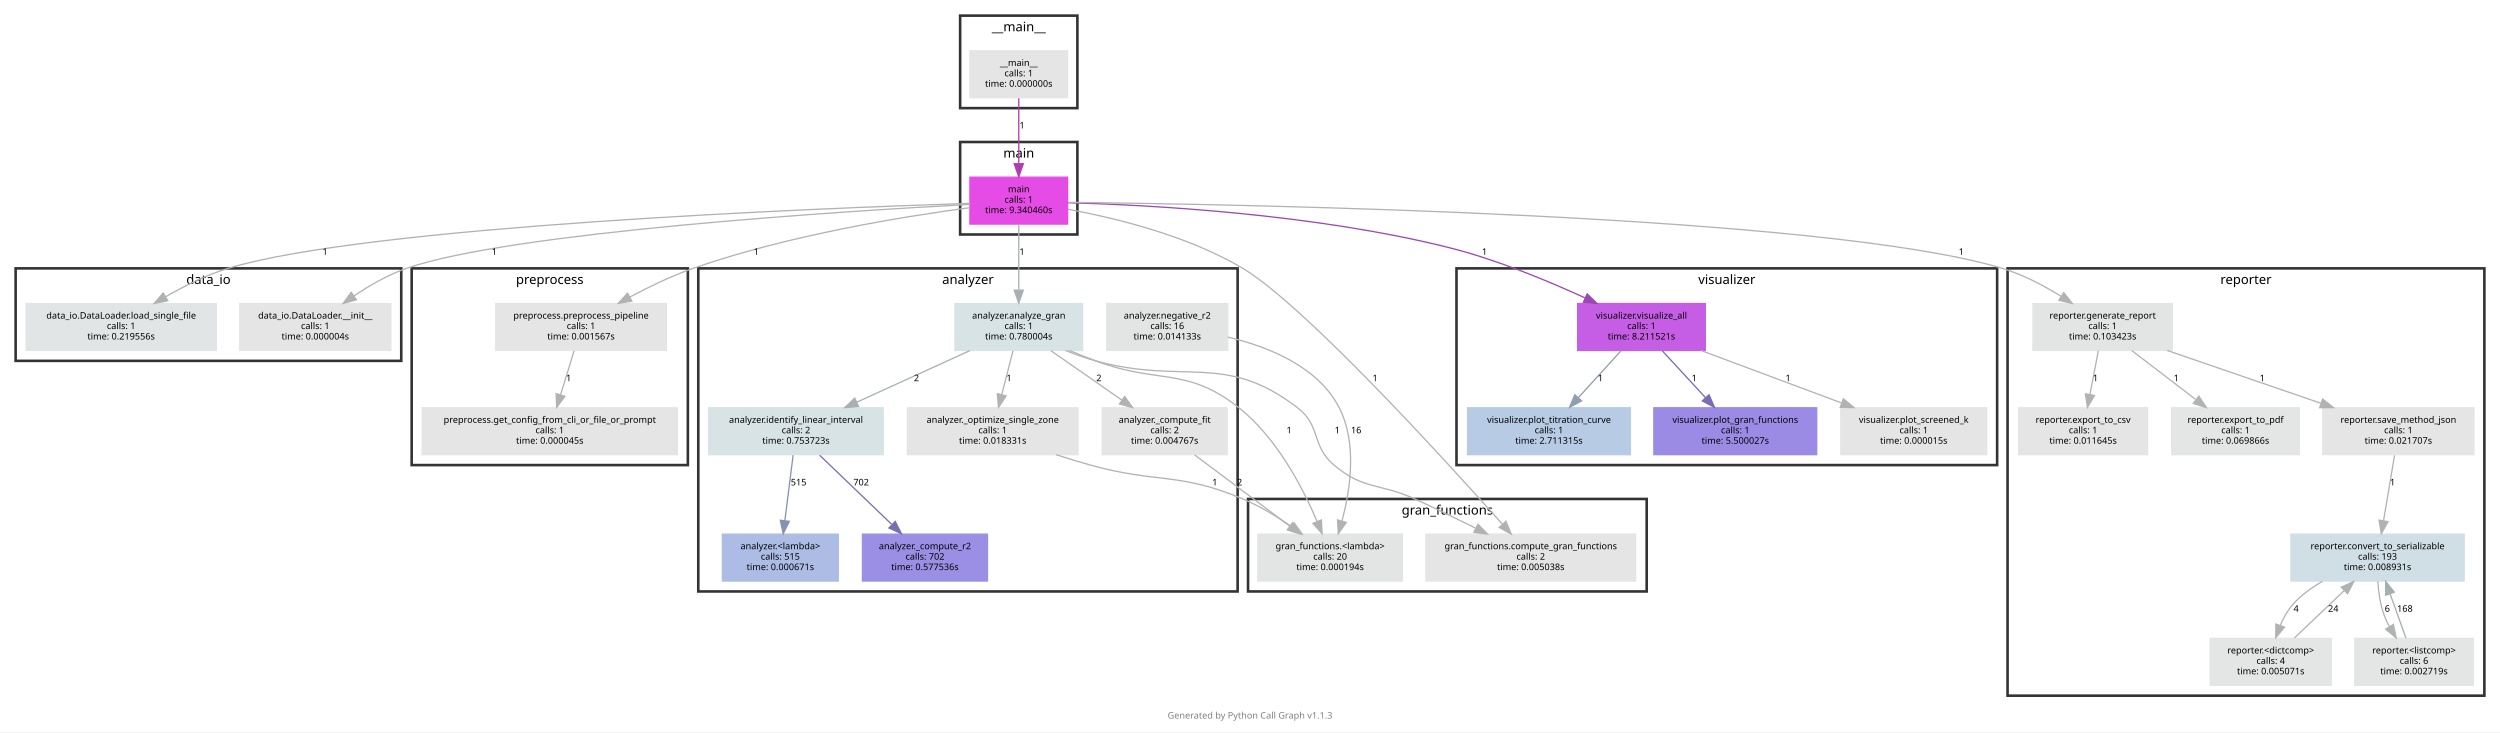
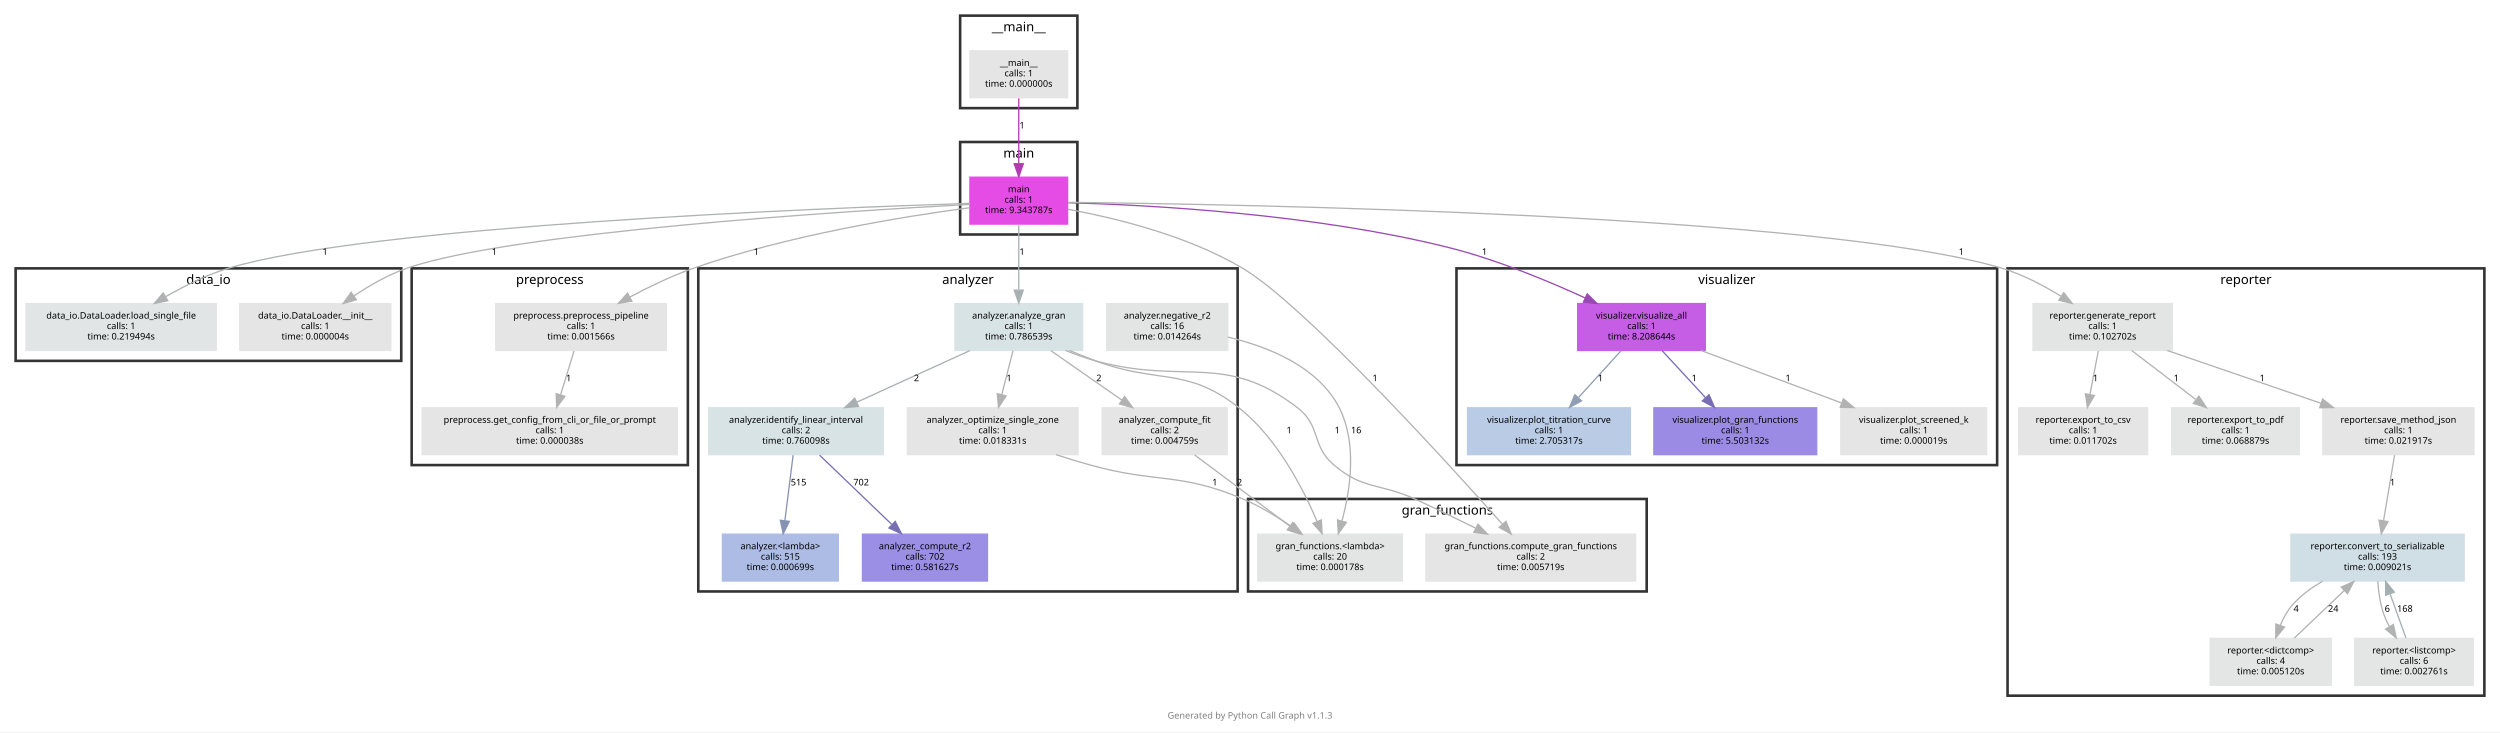
<svg xmlns="http://www.w3.org/2000/svg" width="1919pt" height="562pt" viewBox="0.00 0.00 1919.00 562.00">
  <g id="graph0" class="graph" transform="scale(1 1) rotate(0) translate(4 558)">
    <polygon fill="white" stroke="transparent" points="-4,4 -4,-558 1915,-558 1915,4 -4,4" />
    <text text-anchor="middle" x="955.5" y="-6.4" font-family="Verdana" font-size="7.00" fill="#000000" fill-opacity="0.498">Generated by Python Call Graph v1.1.3</text>
    <g id="clust1" class="cluster">
      <polygon fill="none" stroke="#000000" stroke-width="2" stroke-opacity="0.8" points="733,-475 733,-546 823,-546 823,-475 733,-475" />
      <text text-anchor="middle" x="778" y="-534" font-family="Verdana" font-size="10.00">__main__</text>
    </g>
    <g id="clust2" class="cluster">
      <polygon fill="none" stroke="#000000" stroke-width="2" stroke-opacity="0.8" points="733,-378 733,-449 823,-449 823,-378 733,-378" />
      <text text-anchor="middle" x="778" y="-437" font-family="Verdana" font-size="10.00">main</text>
    </g>
    <g id="clust3" class="cluster">
      <polygon fill="none" stroke="#000000" stroke-width="2" stroke-opacity="0.8" points="8,-281 8,-352 304,-352 304,-281 8,-281" />
      <text text-anchor="middle" x="156" y="-340" font-family="Verdana" font-size="10.00">data_io</text>
    </g>
    <g id="clust4" class="cluster">
      <polygon fill="none" stroke="#000000" stroke-width="2" stroke-opacity="0.8" points="312,-201 312,-352 524,-352 524,-201 312,-201" />
      <text text-anchor="middle" x="418" y="-340" font-family="Verdana" font-size="10.00">preprocess</text>
    </g>
    <g id="clust5" class="cluster">
      <polygon fill="none" stroke="#000000" stroke-width="2" stroke-opacity="0.8" points="954,-104 954,-175 1260,-175 1260,-104 954,-104" />
      <text text-anchor="middle" x="1107" y="-163" font-family="Verdana" font-size="10.00">gran_functions</text>
    </g>
    <g id="clust6" class="cluster">
      <polygon fill="none" stroke="#000000" stroke-width="2" stroke-opacity="0.8" points="532,-104 532,-352 946,-352 946,-104 532,-104" />
      <text text-anchor="middle" x="739" y="-340" font-family="Verdana" font-size="10.00">analyzer</text>
    </g>
    <g id="clust7" class="cluster">
      <polygon fill="none" stroke="#000000" stroke-width="2" stroke-opacity="0.8" points="1114,-201 1114,-352 1529,-352 1529,-201 1114,-201" />
      <text text-anchor="middle" x="1321.5" y="-340" font-family="Verdana" font-size="10.00">visualizer</text>
    </g>
    <g id="clust8" class="cluster">
      <polygon fill="none" stroke="#000000" stroke-width="2" stroke-opacity="0.8" points="1537,-24 1537,-352 1903,-352 1903,-24 1537,-24" />
      <text text-anchor="middle" x="1720" y="-340" font-family="Verdana" font-size="10.00">reporter</text>
    </g>
    <g id="node1" class="node">
      <polygon fill="#e5e5e5" stroke="#e5e5e5" points="815.5,-519 740.5,-519 740.5,-483 815.5,-483 815.5,-519" />
      <text text-anchor="middle" x="778" y="-507.4" font-family="Verdana" font-size="7.00" fill="#000000">__main__</text>
      <text text-anchor="middle" x="778" y="-499.4" font-family="Verdana" font-size="7.00" fill="#000000">calls: 1</text>
      <text text-anchor="middle" x="778" y="-491.4" font-family="Verdana" font-size="7.00" fill="#000000">time: 0.000000s</text>
    </g>
    <g id="node2" class="node">
      <polygon fill="#e54ce5" stroke="#e54ce5" points="815.5,-422 740.5,-422 740.5,-386 815.5,-386 815.5,-422" />
      <text text-anchor="middle" x="778" y="-410.4" font-family="Verdana" font-size="7.00" fill="#000000">main</text>
      <text text-anchor="middle" x="778" y="-402.4" font-family="Verdana" font-size="7.00" fill="#000000">calls: 1</text>
-       <text text-anchor="middle" x="778" y="-394.4" font-family="Verdana" font-size="7.00" fill="#000000">time: 9.340460s</text>
+       <text text-anchor="middle" x="778" y="-394.4" font-family="Verdana" font-size="7.00" fill="#000000">time: 9.343787s</text>
    </g>
    <g id="edge1" class="edge">
      <path fill="none" stroke="#b23bb2" d="M778,-482.58C778,-468.65 778,-448.86 778,-432.76" />
      <polygon fill="#b23bb2" stroke="#b23bb2" points="781.5,-432.31 778,-422.31 774.5,-432.31 781.5,-432.31" />
      <text text-anchor="middle" x="780.5" y="-459.4" font-family="Verdana" font-size="7.00" fill="#000000">1</text>
    </g>
    <g id="node3" class="node">
      <polygon fill="#e5e5e5" stroke="#e5e5e5" points="296,-325 180,-325 180,-289 296,-289 296,-325" />
      <text text-anchor="middle" x="238" y="-313.4" font-family="Verdana" font-size="7.00" fill="#000000">data_io.DataLoader.__init__</text>
      <text text-anchor="middle" x="238" y="-305.4" font-family="Verdana" font-size="7.00" fill="#000000">calls: 1</text>
      <text text-anchor="middle" x="238" y="-297.4" font-family="Verdana" font-size="7.00" fill="#000000">time: 0.000004s</text>
    </g>
    <g id="edge2" class="edge">
      <path fill="none" stroke="#b2b2b2" d="M740.35,-401.1C643.53,-395.87 387.85,-379.76 308,-352 293.82,-347.07 279.54,-338.82 267.61,-330.79" />
      <polygon fill="#b2b2b2" stroke="#b2b2b2" points="269.57,-327.89 259.37,-325.03 265.56,-333.63 269.57,-327.89" />
      <text text-anchor="middle" x="375.5" y="-362.4" font-family="Verdana" font-size="7.00" fill="#000000">1</text>
    </g>
    <g id="node4" class="node">
      <polygon fill="#e1e5e5" stroke="#e1e5e5" points="162,-325 16,-325 16,-289 162,-289 162,-325" />
      <text text-anchor="middle" x="89" y="-313.4" font-family="Verdana" font-size="7.00" fill="#000000">data_io.DataLoader.load_single_file</text>
      <text text-anchor="middle" x="89" y="-305.4" font-family="Verdana" font-size="7.00" fill="#000000">calls: 1</text>
-       <text text-anchor="middle" x="89" y="-297.4" font-family="Verdana" font-size="7.00" fill="#000000">time: 0.219556s</text>
+       <text text-anchor="middle" x="89" y="-297.4" font-family="Verdana" font-size="7.00" fill="#000000">time: 0.219494s</text>
    </g>
    <g id="edge3" class="edge">
      <path fill="none" stroke="#afb2b2" d="M740.28,-401.9C624.97,-398.2 278.4,-384.58 171,-352 154.51,-347 137.53,-338.53 123.33,-330.35" />
      <polygon fill="#afb2b2" stroke="#afb2b2" points="124.82,-327.16 114.43,-325.05 121.24,-333.17 124.82,-327.16" />
      <text text-anchor="middle" x="245.5" y="-362.4" font-family="Verdana" font-size="7.00" fill="#000000">1</text>
    </g>
    <g id="node5" class="node">
      <polygon fill="#e5e5e5" stroke="#e5e5e5" points="507.5,-325 376.5,-325 376.5,-289 507.5,-289 507.5,-325" />
      <text text-anchor="middle" x="442" y="-313.4" font-family="Verdana" font-size="7.00" fill="#000000">preprocess.preprocess_pipeline</text>
      <text text-anchor="middle" x="442" y="-305.4" font-family="Verdana" font-size="7.00" fill="#000000">calls: 1</text>
-       <text text-anchor="middle" x="442" y="-297.4" font-family="Verdana" font-size="7.00" fill="#000000">time: 0.001567s</text>
+       <text text-anchor="middle" x="442" y="-297.4" font-family="Verdana" font-size="7.00" fill="#000000">time: 0.001566s</text>
    </g>
    <g id="edge4" class="edge">
      <path fill="none" stroke="#b2b2b2" d="M740.3,-398.56C690.61,-391.97 600.95,-377.56 528,-352 511.49,-346.21 494.15,-337.83 479.4,-329.94" />
      <polygon fill="#b2b2b2" stroke="#b2b2b2" points="481.03,-326.84 470.58,-325.11 477.67,-332.98 481.03,-326.84" />
      <text text-anchor="middle" x="576.5" y="-362.4" font-family="Verdana" font-size="7.00" fill="#000000">1</text>
    </g>
    <g id="node7" class="node">
      <polygon fill="#e5e5e5" stroke="#e5e5e5" points="1251.5,-148 1090.5,-148 1090.5,-112 1251.5,-112 1251.5,-148" />
      <text text-anchor="middle" x="1171" y="-136.4" font-family="Verdana" font-size="7.00" fill="#000000">gran_functions.compute_gran_functions</text>
      <text text-anchor="middle" x="1171" y="-128.4" font-family="Verdana" font-size="7.00" fill="#000000">calls: 2</text>
-       <text text-anchor="middle" x="1171" y="-120.4" font-family="Verdana" font-size="7.00" fill="#000000">time: 0.005038s</text>
+       <text text-anchor="middle" x="1171" y="-120.4" font-family="Verdana" font-size="7.00" fill="#000000">time: 0.005719s</text>
    </g>
    <g id="edge5" class="edge">
      <path fill="none" stroke="#b2b2b2" d="M815.73,-397.37C852.1,-390.7 907.71,-377.17 950,-352 996.14,-324.54 1103.03,-207.45 1149.16,-155.73" />
      <polygon fill="#b2b2b2" stroke="#b2b2b2" points="1151.99,-157.81 1156.02,-148.01 1146.76,-153.16 1151.99,-157.81" />
      <text text-anchor="middle" x="1051.5" y="-265.4" font-family="Verdana" font-size="7.00" fill="#000000">1</text>
    </g>
    <g id="node9" class="node">
      <polygon fill="#d8e3e5" stroke="#d8e3e5" points="827,-325 729,-325 729,-289 827,-289 827,-325" />
      <text text-anchor="middle" x="778" y="-313.4" font-family="Verdana" font-size="7.00" fill="#000000">analyzer.analyze_gran</text>
      <text text-anchor="middle" x="778" y="-305.4" font-family="Verdana" font-size="7.00" fill="#000000">calls: 1</text>
-       <text text-anchor="middle" x="778" y="-297.4" font-family="Verdana" font-size="7.00" fill="#000000">time: 0.780004s</text>
+       <text text-anchor="middle" x="778" y="-297.4" font-family="Verdana" font-size="7.00" fill="#000000">time: 0.786539s</text>
    </g>
    <g id="edge6" class="edge">
      <path fill="none" stroke="#a8b0b2" d="M778,-385.58C778,-371.65 778,-351.86 778,-335.76" />
      <polygon fill="#a8b0b2" stroke="#a8b0b2" points="781.5,-335.31 778,-325.31 774.5,-335.31 781.5,-335.31" />
      <text text-anchor="middle" x="780.5" y="-362.4" font-family="Verdana" font-size="7.00" fill="#000000">1</text>
    </g>
    <g id="node16" class="node">
      <polygon fill="#c55ee5" stroke="#c55ee5" points="1305,-325 1207,-325 1207,-289 1305,-289 1305,-325" />
      <text text-anchor="middle" x="1256" y="-313.4" font-family="Verdana" font-size="7.00" fill="#000000">visualizer.visualize_all</text>
      <text text-anchor="middle" x="1256" y="-305.4" font-family="Verdana" font-size="7.00" fill="#000000">calls: 1</text>
-       <text text-anchor="middle" x="1256" y="-297.4" font-family="Verdana" font-size="7.00" fill="#000000">time: 8.211521s</text>
+       <text text-anchor="middle" x="1256" y="-297.4" font-family="Verdana" font-size="7.00" fill="#000000">time: 8.208644s</text>
    </g>
    <g id="edge7" class="edge">
      <path fill="none" stroke="#9949b2" d="M815.71,-402.41C877.63,-400.68 1004.33,-393.97 1108,-368 1144.37,-358.89 1183.6,-342.67 1212.54,-329.38" />
      <polygon fill="#9949b2" stroke="#9949b2" points="1214.35,-332.4 1221.93,-325.01 1211.39,-326.06 1214.35,-332.4" />
      <text text-anchor="middle" x="1135.5" y="-362.4" font-family="Verdana" font-size="7.00" fill="#000000">1</text>
    </g>
    <g id="node20" class="node">
      <polygon fill="#e3e5e5" stroke="#e3e5e5" points="1663.5,-325 1556.5,-325 1556.5,-289 1663.5,-289 1663.5,-325" />
      <text text-anchor="middle" x="1610" y="-313.4" font-family="Verdana" font-size="7.00" fill="#000000">reporter.generate_report</text>
      <text text-anchor="middle" x="1610" y="-305.4" font-family="Verdana" font-size="7.00" fill="#000000">calls: 1</text>
-       <text text-anchor="middle" x="1610" y="-297.4" font-family="Verdana" font-size="7.00" fill="#000000">time: 0.103423s</text>
+       <text text-anchor="middle" x="1610" y="-297.4" font-family="Verdana" font-size="7.00" fill="#000000">time: 0.102702s</text>
    </g>
    <g id="edge8" class="edge">
      <path fill="none" stroke="#b1b2b2" d="M815.73,-402.68C948.94,-401.2 1396.55,-393.21 1533,-352 1548.69,-347.26 1564.64,-338.86 1577.93,-330.66" />
      <polygon fill="#b1b2b2" stroke="#b1b2b2" points="1580.13,-333.4 1586.66,-325.06 1576.36,-327.51 1580.13,-333.4" />
      <text text-anchor="middle" x="1501.5" y="-362.4" font-family="Verdana" font-size="7.00" fill="#000000">1</text>
    </g>
    <g id="node6" class="node">
      <polygon fill="#e5e5e5" stroke="#e5e5e5" points="516,-245 320,-245 320,-209 516,-209 516,-245" />
      <text text-anchor="middle" x="418" y="-233.4" font-family="Verdana" font-size="7.00" fill="#000000">preprocess.get_config_from_cli_or_file_or_prompt</text>
      <text text-anchor="middle" x="418" y="-225.4" font-family="Verdana" font-size="7.00" fill="#000000">calls: 1</text>
-       <text text-anchor="middle" x="418" y="-217.4" font-family="Verdana" font-size="7.00" fill="#000000">time: 0.000045s</text>
+       <text text-anchor="middle" x="418" y="-217.4" font-family="Verdana" font-size="7.00" fill="#000000">time: 0.000038s</text>
    </g>
    <g id="edge9" class="edge">
      <path fill="none" stroke="#b2b2b2" d="M436.67,-288.69C433.63,-278.79 429.74,-266.16 426.31,-254.99" />
      <polygon fill="#b2b2b2" stroke="#b2b2b2" points="429.6,-253.79 423.31,-245.26 422.91,-255.85 429.6,-253.79" />
      <text text-anchor="middle" x="432.5" y="-265.4" font-family="Verdana" font-size="7.00" fill="#000000">1</text>
    </g>
    <g id="node8" class="node">
      <polygon fill="#e3e5e5" stroke="#e3e5e5" points="1072.5,-148 961.5,-148 961.5,-112 1072.5,-112 1072.5,-148" />
      <text text-anchor="middle" x="1017" y="-136.4" font-family="Verdana" font-size="7.00" fill="#000000">gran_functions.&lt;lambda&gt;</text>
      <text text-anchor="middle" x="1017" y="-128.4" font-family="Verdana" font-size="7.00" fill="#000000">calls: 20</text>
-       <text text-anchor="middle" x="1017" y="-120.4" font-family="Verdana" font-size="7.00" fill="#000000">time: 0.000194s</text>
+       <text text-anchor="middle" x="1017" y="-120.4" font-family="Verdana" font-size="7.00" fill="#000000">time: 0.000178s</text>
    </g>
    <g id="edge10" class="edge">
      <path fill="none" stroke="#b2b2b2" d="M813.97,-288.98C821.45,-285.95 829.38,-283.1 837,-281 905.19,-262.24 935.94,-288.11 992,-245 1010.37,-230.87 1002.28,-215.94 1020,-201 1042.84,-181.74 1054.82,-187.4 1082,-175 1097.31,-168.01 1113.88,-159.96 1128.53,-152.66" />
      <polygon fill="#b2b2b2" stroke="#b2b2b2" points="1130.47,-155.61 1137.85,-148 1127.34,-149.35 1130.47,-155.61" />
      <text text-anchor="middle" x="1022.5" y="-225.4" font-family="Verdana" font-size="7.00" fill="#000000">1</text>
    </g>
    <g id="edge14" class="edge">
      <path fill="none" stroke="#b2b2b2" d="M816.85,-288.99C823.53,-286.22 830.44,-283.46 837,-281 885.17,-262.95 906.62,-276.87 947,-245 975.97,-222.13 995.95,-183.73 1006.93,-157.89" />
      <polygon fill="#b2b2b2" stroke="#b2b2b2" points="1010.3,-158.91 1010.83,-148.33 1003.81,-156.27 1010.3,-158.91" />
      <text text-anchor="middle" x="985.5" y="-225.4" font-family="Verdana" font-size="7.00" fill="#000000">1</text>
    </g>
    <g id="node10" class="node">
      <polygon fill="#d8e3e5" stroke="#d8e3e5" points="674,-245 540,-245 540,-209 674,-209 674,-245" />
      <text text-anchor="middle" x="607" y="-233.4" font-family="Verdana" font-size="7.00" fill="#000000">analyzer.identify_linear_interval</text>
      <text text-anchor="middle" x="607" y="-225.4" font-family="Verdana" font-size="7.00" fill="#000000">calls: 2</text>
-       <text text-anchor="middle" x="607" y="-217.4" font-family="Verdana" font-size="7.00" fill="#000000">time: 0.753723s</text>
+       <text text-anchor="middle" x="607" y="-217.4" font-family="Verdana" font-size="7.00" fill="#000000">time: 0.760098s</text>
    </g>
    <g id="edge11" class="edge">
      <path fill="none" stroke="#a8b0b2" d="M740.47,-288.88C714.97,-277.25 681.05,-261.78 653.78,-249.34" />
      <polygon fill="#a8b0b2" stroke="#a8b0b2" points="654.99,-246.04 644.44,-245.08 652.08,-252.41 654.99,-246.04" />
      <text text-anchor="middle" x="699.5" y="-265.4" font-family="Verdana" font-size="7.00" fill="#000000">2</text>
    </g>
    <g id="node13" class="node">
      <polygon fill="#e5e5e5" stroke="#e5e5e5" points="938,-245 842,-245 842,-209 938,-209 938,-245" />
      <text text-anchor="middle" x="890" y="-233.4" font-family="Verdana" font-size="7.00" fill="#000000">analyzer._compute_fit</text>
      <text text-anchor="middle" x="890" y="-225.4" font-family="Verdana" font-size="7.00" fill="#000000">calls: 2</text>
-       <text text-anchor="middle" x="890" y="-217.4" font-family="Verdana" font-size="7.00" fill="#000000">time: 0.004767s</text>
+       <text text-anchor="middle" x="890" y="-217.4" font-family="Verdana" font-size="7.00" fill="#000000">time: 0.004759s</text>
    </g>
    <g id="edge12" class="edge">
      <path fill="none" stroke="#b2b2b2" d="M802.58,-288.88C818.63,-277.71 839.76,-262.99 857.24,-250.82" />
      <polygon fill="#b2b2b2" stroke="#b2b2b2" points="859.27,-253.66 865.48,-245.08 855.27,-247.92 859.27,-253.66" />
      <text text-anchor="middle" x="839.5" y="-265.4" font-family="Verdana" font-size="7.00" fill="#000000">2</text>
    </g>
    <g id="node14" class="node">
      <polygon fill="#e5e5e5" stroke="#e5e5e5" points="823.5,-245 692.5,-245 692.5,-209 823.5,-209 823.5,-245" />
      <text text-anchor="middle" x="758" y="-233.4" font-family="Verdana" font-size="7.00" fill="#000000">analyzer._optimize_single_zone</text>
      <text text-anchor="middle" x="758" y="-225.4" font-family="Verdana" font-size="7.00" fill="#000000">calls: 1</text>
      <text text-anchor="middle" x="758" y="-217.4" font-family="Verdana" font-size="7.00" fill="#000000">time: 0.018331s</text>
    </g>
    <g id="edge13" class="edge">
      <path fill="none" stroke="#b2b2b2" d="M773.56,-288.69C771.02,-278.79 767.79,-266.16 764.92,-254.99" />
      <polygon fill="#b2b2b2" stroke="#b2b2b2" points="768.3,-254.08 762.43,-245.26 761.52,-255.82 768.3,-254.08" />
      <text text-anchor="middle" x="770.5" y="-265.4" font-family="Verdana" font-size="7.00" fill="#000000">1</text>
    </g>
    <g id="node11" class="node">
      <polygon fill="#9a8fe5" stroke="#9a8fe5" points="754,-148 658,-148 658,-112 754,-112 754,-148" />
      <text text-anchor="middle" x="706" y="-136.4" font-family="Verdana" font-size="7.00" fill="#000000">analyzer._compute_r2</text>
      <text text-anchor="middle" x="706" y="-128.4" font-family="Verdana" font-size="7.00" fill="#000000">calls: 702</text>
-       <text text-anchor="middle" x="706" y="-120.4" font-family="Verdana" font-size="7.00" fill="#000000">time: 0.577536s</text>
+       <text text-anchor="middle" x="706" y="-120.4" font-family="Verdana" font-size="7.00" fill="#000000">time: 0.581627s</text>
    </g>
    <g id="edge15" class="edge">
      <path fill="none" stroke="#776fb2" d="M625.16,-208.58C640.65,-193.71 663.1,-172.17 680.41,-155.56" />
      <polygon fill="#776fb2" stroke="#776fb2" points="683.16,-157.76 687.96,-148.31 678.32,-152.71 683.16,-157.76" />
      <text text-anchor="middle" x="657" y="-185.4" font-family="Verdana" font-size="7.00" fill="#000000">702</text>
    </g>
    <g id="node12" class="node">
      <polygon fill="#adbce5" stroke="#adbce5" points="639.5,-148 550.5,-148 550.5,-112 639.5,-112 639.5,-148" />
      <text text-anchor="middle" x="595" y="-136.4" font-family="Verdana" font-size="7.00" fill="#000000">analyzer.&lt;lambda&gt;</text>
      <text text-anchor="middle" x="595" y="-128.4" font-family="Verdana" font-size="7.00" fill="#000000">calls: 515</text>
-       <text text-anchor="middle" x="595" y="-120.4" font-family="Verdana" font-size="7.00" fill="#000000">time: 0.000671s</text>
+       <text text-anchor="middle" x="595" y="-120.4" font-family="Verdana" font-size="7.00" fill="#000000">time: 0.000699s</text>
    </g>
    <g id="edge16" class="edge">
      <path fill="none" stroke="#8692b2" d="M604.8,-208.58C603.02,-194.51 600.49,-174.48 598.45,-158.29" />
      <polygon fill="#8692b2" stroke="#8692b2" points="601.91,-157.8 597.19,-148.31 594.97,-158.67 601.91,-157.8" />
      <text text-anchor="middle" x="609" y="-185.4" font-family="Verdana" font-size="7.00" fill="#000000">515</text>
    </g>
    <g id="edge17" class="edge">
      <path fill="none" stroke="#b2b2b2" d="M913,-208.8C933.41,-193.53 963.4,-171.1 985.93,-154.24" />
      <polygon fill="#b2b2b2" stroke="#b2b2b2" points="988.26,-156.87 994.17,-148.08 984.07,-151.26 988.26,-156.87" />
      <text text-anchor="middle" x="947.5" y="-185.4" font-family="Verdana" font-size="7.00" fill="#000000">2</text>
    </g>
    <g id="edge19" class="edge">
      <path fill="none" stroke="#b2b2b2" d="M806.59,-208.99C815.34,-206.17 824.4,-203.38 833,-201 884.34,-186.78 900.93,-195.74 950,-175 962.85,-169.57 975.9,-161.65 987.03,-154.02" />
      <polygon fill="#b2b2b2" stroke="#b2b2b2" points="989.37,-156.65 995.51,-148.02 985.32,-150.94 989.37,-156.65" />
      <text text-anchor="middle" x="928.5" y="-185.4" font-family="Verdana" font-size="7.00" fill="#000000">1</text>
    </g>
    <g id="node15" class="node">
      <polygon fill="#e3e5e5" stroke="#e3e5e5" points="938.5,-325 845.5,-325 845.5,-289 938.5,-289 938.5,-325" />
      <text text-anchor="middle" x="892" y="-313.4" font-family="Verdana" font-size="7.00" fill="#000000">analyzer.negative_r2</text>
      <text text-anchor="middle" x="892" y="-305.4" font-family="Verdana" font-size="7.00" fill="#000000">calls: 16</text>
-       <text text-anchor="middle" x="892" y="-297.4" font-family="Verdana" font-size="7.00" fill="#000000">time: 0.014133s</text>
+       <text text-anchor="middle" x="892" y="-297.4" font-family="Verdana" font-size="7.00" fill="#000000">time: 0.014264s</text>
    </g>
    <g id="edge18" class="edge">
      <path fill="none" stroke="#b1b2b2" d="M938.5,-299.24C969.67,-291.87 1007.85,-276.58 1024,-245 1037.84,-217.93 1032.59,-182.4 1026.16,-158.25" />
      <polygon fill="#b1b2b2" stroke="#b1b2b2" points="1029.43,-156.96 1023.28,-148.34 1022.71,-158.92 1029.43,-156.96" />
      <text text-anchor="middle" x="1037" y="-225.4" font-family="Verdana" font-size="7.00" fill="#000000">16</text>
    </g>
    <g id="node17" class="node">
-       <polygon fill="#b8cbe5" stroke="#b8cbe5" points="1247.5,-245 1122.5,-245 1122.5,-209 1247.5,-209 1247.5,-245" />
+       <polygon fill="#b9cbe5" stroke="#b9cbe5" points="1247.5,-245 1122.5,-245 1122.5,-209 1247.5,-209 1247.5,-245" />
      <text text-anchor="middle" x="1185" y="-233.4" font-family="Verdana" font-size="7.00" fill="#000000">visualizer.plot_titration_curve</text>
      <text text-anchor="middle" x="1185" y="-225.4" font-family="Verdana" font-size="7.00" fill="#000000">calls: 1</text>
-       <text text-anchor="middle" x="1185" y="-217.4" font-family="Verdana" font-size="7.00" fill="#000000">time: 2.711315s</text>
+       <text text-anchor="middle" x="1185" y="-217.4" font-family="Verdana" font-size="7.00" fill="#000000">time: 2.705317s</text>
    </g>
    <g id="edge20" class="edge">
      <path fill="none" stroke="#8f9eb2" d="M1240.24,-288.69C1230.68,-278.19 1218.32,-264.61 1207.72,-252.96" />
      <polygon fill="#8f9eb2" stroke="#8f9eb2" points="1210.03,-250.3 1200.71,-245.26 1204.86,-255.01 1210.03,-250.3" />
      <text text-anchor="middle" x="1224.5" y="-265.4" font-family="Verdana" font-size="7.00" fill="#000000">1</text>
    </g>
    <g id="node18" class="node">
      <polygon fill="#9b8be5" stroke="#9b8be5" points="1390.5,-245 1265.5,-245 1265.5,-209 1390.5,-209 1390.5,-245" />
      <text text-anchor="middle" x="1328" y="-233.4" font-family="Verdana" font-size="7.00" fill="#000000">visualizer.plot_gran_functions</text>
      <text text-anchor="middle" x="1328" y="-225.4" font-family="Verdana" font-size="7.00" fill="#000000">calls: 1</text>
-       <text text-anchor="middle" x="1328" y="-217.4" font-family="Verdana" font-size="7.00" fill="#000000">time: 5.500027s</text>
+       <text text-anchor="middle" x="1328" y="-217.4" font-family="Verdana" font-size="7.00" fill="#000000">time: 5.503132s</text>
    </g>
    <g id="edge21" class="edge">
      <path fill="none" stroke="#786cb2" d="M1271.98,-288.69C1281.77,-278.09 1294.45,-264.35 1305.27,-252.62" />
      <polygon fill="#786cb2" stroke="#786cb2" points="1307.85,-254.98 1312.07,-245.26 1302.71,-250.24 1307.85,-254.98" />
      <text text-anchor="middle" x="1296.5" y="-265.4" font-family="Verdana" font-size="7.00" fill="#000000">1</text>
    </g>
    <g id="node19" class="node">
      <polygon fill="#e5e5e5" stroke="#e5e5e5" points="1521,-245 1409,-245 1409,-209 1521,-209 1521,-245" />
      <text text-anchor="middle" x="1465" y="-233.4" font-family="Verdana" font-size="7.00" fill="#000000">visualizer.plot_screened_k</text>
      <text text-anchor="middle" x="1465" y="-225.4" font-family="Verdana" font-size="7.00" fill="#000000">calls: 1</text>
-       <text text-anchor="middle" x="1465" y="-217.4" font-family="Verdana" font-size="7.00" fill="#000000">time: 0.000015s</text>
+       <text text-anchor="middle" x="1465" y="-217.4" font-family="Verdana" font-size="7.00" fill="#000000">time: 0.000019s</text>
    </g>
    <g id="edge22" class="edge">
      <path fill="none" stroke="#b2b2b2" d="M1301.61,-288.98C1333.31,-277.15 1375.75,-261.31 1409.43,-248.74" />
      <polygon fill="#b2b2b2" stroke="#b2b2b2" points="1410.98,-251.89 1419.13,-245.12 1408.54,-245.34 1410.98,-251.89" />
      <text text-anchor="middle" x="1368.5" y="-265.4" font-family="Verdana" font-size="7.00" fill="#000000">1</text>
    </g>
    <g id="node21" class="node">
      <polygon fill="#e5e5e5" stroke="#e5e5e5" points="1644.5,-245 1545.5,-245 1545.5,-209 1644.5,-209 1644.5,-245" />
      <text text-anchor="middle" x="1595" y="-233.4" font-family="Verdana" font-size="7.00" fill="#000000">reporter.export_to_csv</text>
      <text text-anchor="middle" x="1595" y="-225.4" font-family="Verdana" font-size="7.00" fill="#000000">calls: 1</text>
-       <text text-anchor="middle" x="1595" y="-217.4" font-family="Verdana" font-size="7.00" fill="#000000">time: 0.011645s</text>
+       <text text-anchor="middle" x="1595" y="-217.4" font-family="Verdana" font-size="7.00" fill="#000000">time: 0.011702s</text>
    </g>
    <g id="edge23" class="edge">
      <path fill="none" stroke="#b2b2b2" d="M1606.67,-288.69C1604.79,-278.89 1602.39,-266.42 1600.26,-255.33" />
      <polygon fill="#b2b2b2" stroke="#b2b2b2" points="1603.65,-254.42 1598.32,-245.26 1596.77,-255.74 1603.65,-254.42" />
      <text text-anchor="middle" x="1604.5" y="-265.4" font-family="Verdana" font-size="7.00" fill="#000000">1</text>
    </g>
    <g id="node22" class="node">
      <polygon fill="#e4e5e5" stroke="#e4e5e5" points="1761,-245 1663,-245 1663,-209 1761,-209 1761,-245" />
      <text text-anchor="middle" x="1712" y="-233.4" font-family="Verdana" font-size="7.00" fill="#000000">reporter.export_to_pdf</text>
      <text text-anchor="middle" x="1712" y="-225.4" font-family="Verdana" font-size="7.00" fill="#000000">calls: 1</text>
-       <text text-anchor="middle" x="1712" y="-217.4" font-family="Verdana" font-size="7.00" fill="#000000">time: 0.069866s</text>
+       <text text-anchor="middle" x="1712" y="-217.4" font-family="Verdana" font-size="7.00" fill="#000000">time: 0.068879s</text>
    </g>
    <g id="edge24" class="edge">
      <path fill="none" stroke="#b1b2b2" d="M1632.38,-288.88C1646.73,-277.91 1665.55,-263.52 1681.29,-251.48" />
      <polygon fill="#b1b2b2" stroke="#b1b2b2" points="1683.85,-253.93 1689.67,-245.08 1679.6,-248.37 1683.85,-253.93" />
      <text text-anchor="middle" x="1666.5" y="-265.4" font-family="Verdana" font-size="7.00" fill="#000000">1</text>
    </g>
    <g id="node23" class="node">
      <polygon fill="#e5e5e5" stroke="#e5e5e5" points="1895,-245 1779,-245 1779,-209 1895,-209 1895,-245" />
      <text text-anchor="middle" x="1837" y="-233.4" font-family="Verdana" font-size="7.00" fill="#000000">reporter.save_method_json</text>
      <text text-anchor="middle" x="1837" y="-225.4" font-family="Verdana" font-size="7.00" fill="#000000">calls: 1</text>
-       <text text-anchor="middle" x="1837" y="-217.4" font-family="Verdana" font-size="7.00" fill="#000000">time: 0.021707s</text>
+       <text text-anchor="middle" x="1837" y="-217.4" font-family="Verdana" font-size="7.00" fill="#000000">time: 0.021917s</text>
    </g>
    <g id="edge25" class="edge">
      <path fill="none" stroke="#b2b2b2" d="M1659.54,-288.98C1694.26,-277.05 1740.85,-261.04 1777.58,-248.42" />
      <polygon fill="#b2b2b2" stroke="#b2b2b2" points="1778.86,-251.68 1787.18,-245.12 1776.58,-245.06 1778.86,-251.68" />
      <text text-anchor="middle" x="1732.5" y="-265.4" font-family="Verdana" font-size="7.00" fill="#000000">1</text>
    </g>
    <g id="node24" class="node">
      <polygon fill="#d0dfe5" stroke="#d0dfe5" points="1887.5,-148 1754.5,-148 1754.5,-112 1887.5,-112 1887.5,-148" />
      <text text-anchor="middle" x="1821" y="-136.4" font-family="Verdana" font-size="7.00" fill="#000000">reporter.convert_to_serializable</text>
      <text text-anchor="middle" x="1821" y="-128.4" font-family="Verdana" font-size="7.00" fill="#000000">calls: 193</text>
-       <text text-anchor="middle" x="1821" y="-120.4" font-family="Verdana" font-size="7.00" fill="#000000">time: 0.008931s</text>
+       <text text-anchor="middle" x="1821" y="-120.4" font-family="Verdana" font-size="7.00" fill="#000000">time: 0.009021s</text>
    </g>
    <g id="edge26" class="edge">
      <path fill="none" stroke="#b2b2b2" d="M1834.07,-208.58C1831.7,-194.51 1828.32,-174.48 1825.6,-158.29" />
      <polygon fill="#b2b2b2" stroke="#b2b2b2" points="1829.03,-157.59 1823.92,-148.31 1822.13,-158.76 1829.03,-157.59" />
      <text text-anchor="middle" x="1832.5" y="-185.4" font-family="Verdana" font-size="7.00" fill="#000000">1</text>
    </g>
    <g id="node25" class="node">
      <polygon fill="#e4e5e5" stroke="#e4e5e5" points="1785.5,-68 1692.5,-68 1692.5,-32 1785.5,-32 1785.5,-68" />
      <text text-anchor="middle" x="1739" y="-56.4" font-family="Verdana" font-size="7.00" fill="#000000">reporter.&lt;dictcomp&gt;</text>
      <text text-anchor="middle" x="1739" y="-48.4" font-family="Verdana" font-size="7.00" fill="#000000">calls: 4</text>
-       <text text-anchor="middle" x="1739" y="-40.4" font-family="Verdana" font-size="7.00" fill="#000000">time: 0.005071s</text>
+       <text text-anchor="middle" x="1739" y="-40.4" font-family="Verdana" font-size="7.00" fill="#000000">time: 0.005120s</text>
    </g>
    <g id="edge27" class="edge">
      <path fill="none" stroke="#b2b2b2" d="M1778.71,-111.83C1770.39,-107 1762.3,-101.09 1756,-94 1751.9,-89.39 1748.73,-83.67 1746.3,-77.92" />
      <polygon fill="#b2b2b2" stroke="#b2b2b2" points="1749.56,-76.64 1742.88,-68.42 1742.97,-79.01 1749.56,-76.64" />
      <text text-anchor="middle" x="1758.5" y="-88.4" font-family="Verdana" font-size="7.00" fill="#000000">4</text>
    </g>
    <g id="node26" class="node">
      <polygon fill="#e4e5e5" stroke="#e4e5e5" points="1894.5,-68 1803.5,-68 1803.5,-32 1894.5,-32 1894.5,-68" />
      <text text-anchor="middle" x="1849" y="-56.4" font-family="Verdana" font-size="7.00" fill="#000000">reporter.&lt;listcomp&gt;</text>
      <text text-anchor="middle" x="1849" y="-48.4" font-family="Verdana" font-size="7.00" fill="#000000">calls: 6</text>
-       <text text-anchor="middle" x="1849" y="-40.4" font-family="Verdana" font-size="7.00" fill="#000000">time: 0.002719s</text>
+       <text text-anchor="middle" x="1849" y="-40.4" font-family="Verdana" font-size="7.00" fill="#000000">time: 0.002761s</text>
    </g>
    <g id="edge28" class="edge">
      <path fill="none" stroke="#b1b2b2" d="M1821.18,-111.84C1821.72,-103.79 1823.02,-94.19 1826,-86 1827.12,-82.92 1828.55,-79.85 1830.16,-76.87" />
      <polygon fill="#b1b2b2" stroke="#b1b2b2" points="1833.16,-78.67 1835.35,-68.31 1827.17,-75.04 1833.16,-78.67" />
      <text text-anchor="middle" x="1828.5" y="-88.4" font-family="Verdana" font-size="7.00" fill="#000000">6</text>
    </g>
    <g id="edge29" class="edge">
      <path fill="none" stroke="#b0b2b2" d="M1757.15,-68.26C1768.39,-78.96 1783,-92.86 1795.41,-104.66" />
      <polygon fill="#b0b2b2" stroke="#b0b2b2" points="1793.14,-107.33 1802.8,-111.69 1797.97,-102.26 1793.14,-107.33" />
      <text text-anchor="middle" x="1787" y="-88.4" font-family="Verdana" font-size="7.00" fill="#000000">24</text>
    </g>
    <g id="edge30" class="edge">
      <path fill="none" stroke="#a4afb2" d="M1842.8,-68.26C1839.25,-78.15 1834.72,-90.78 1830.71,-101.95" />
      <polygon fill="#a4afb2" stroke="#a4afb2" points="1827.3,-101.09 1827.21,-111.69 1833.89,-103.46 1827.3,-101.09" />
      <text text-anchor="middle" x="1842" y="-88.4" font-family="Verdana" font-size="7.00" fill="#000000">168</text>
    </g>
  </g>
</svg>
